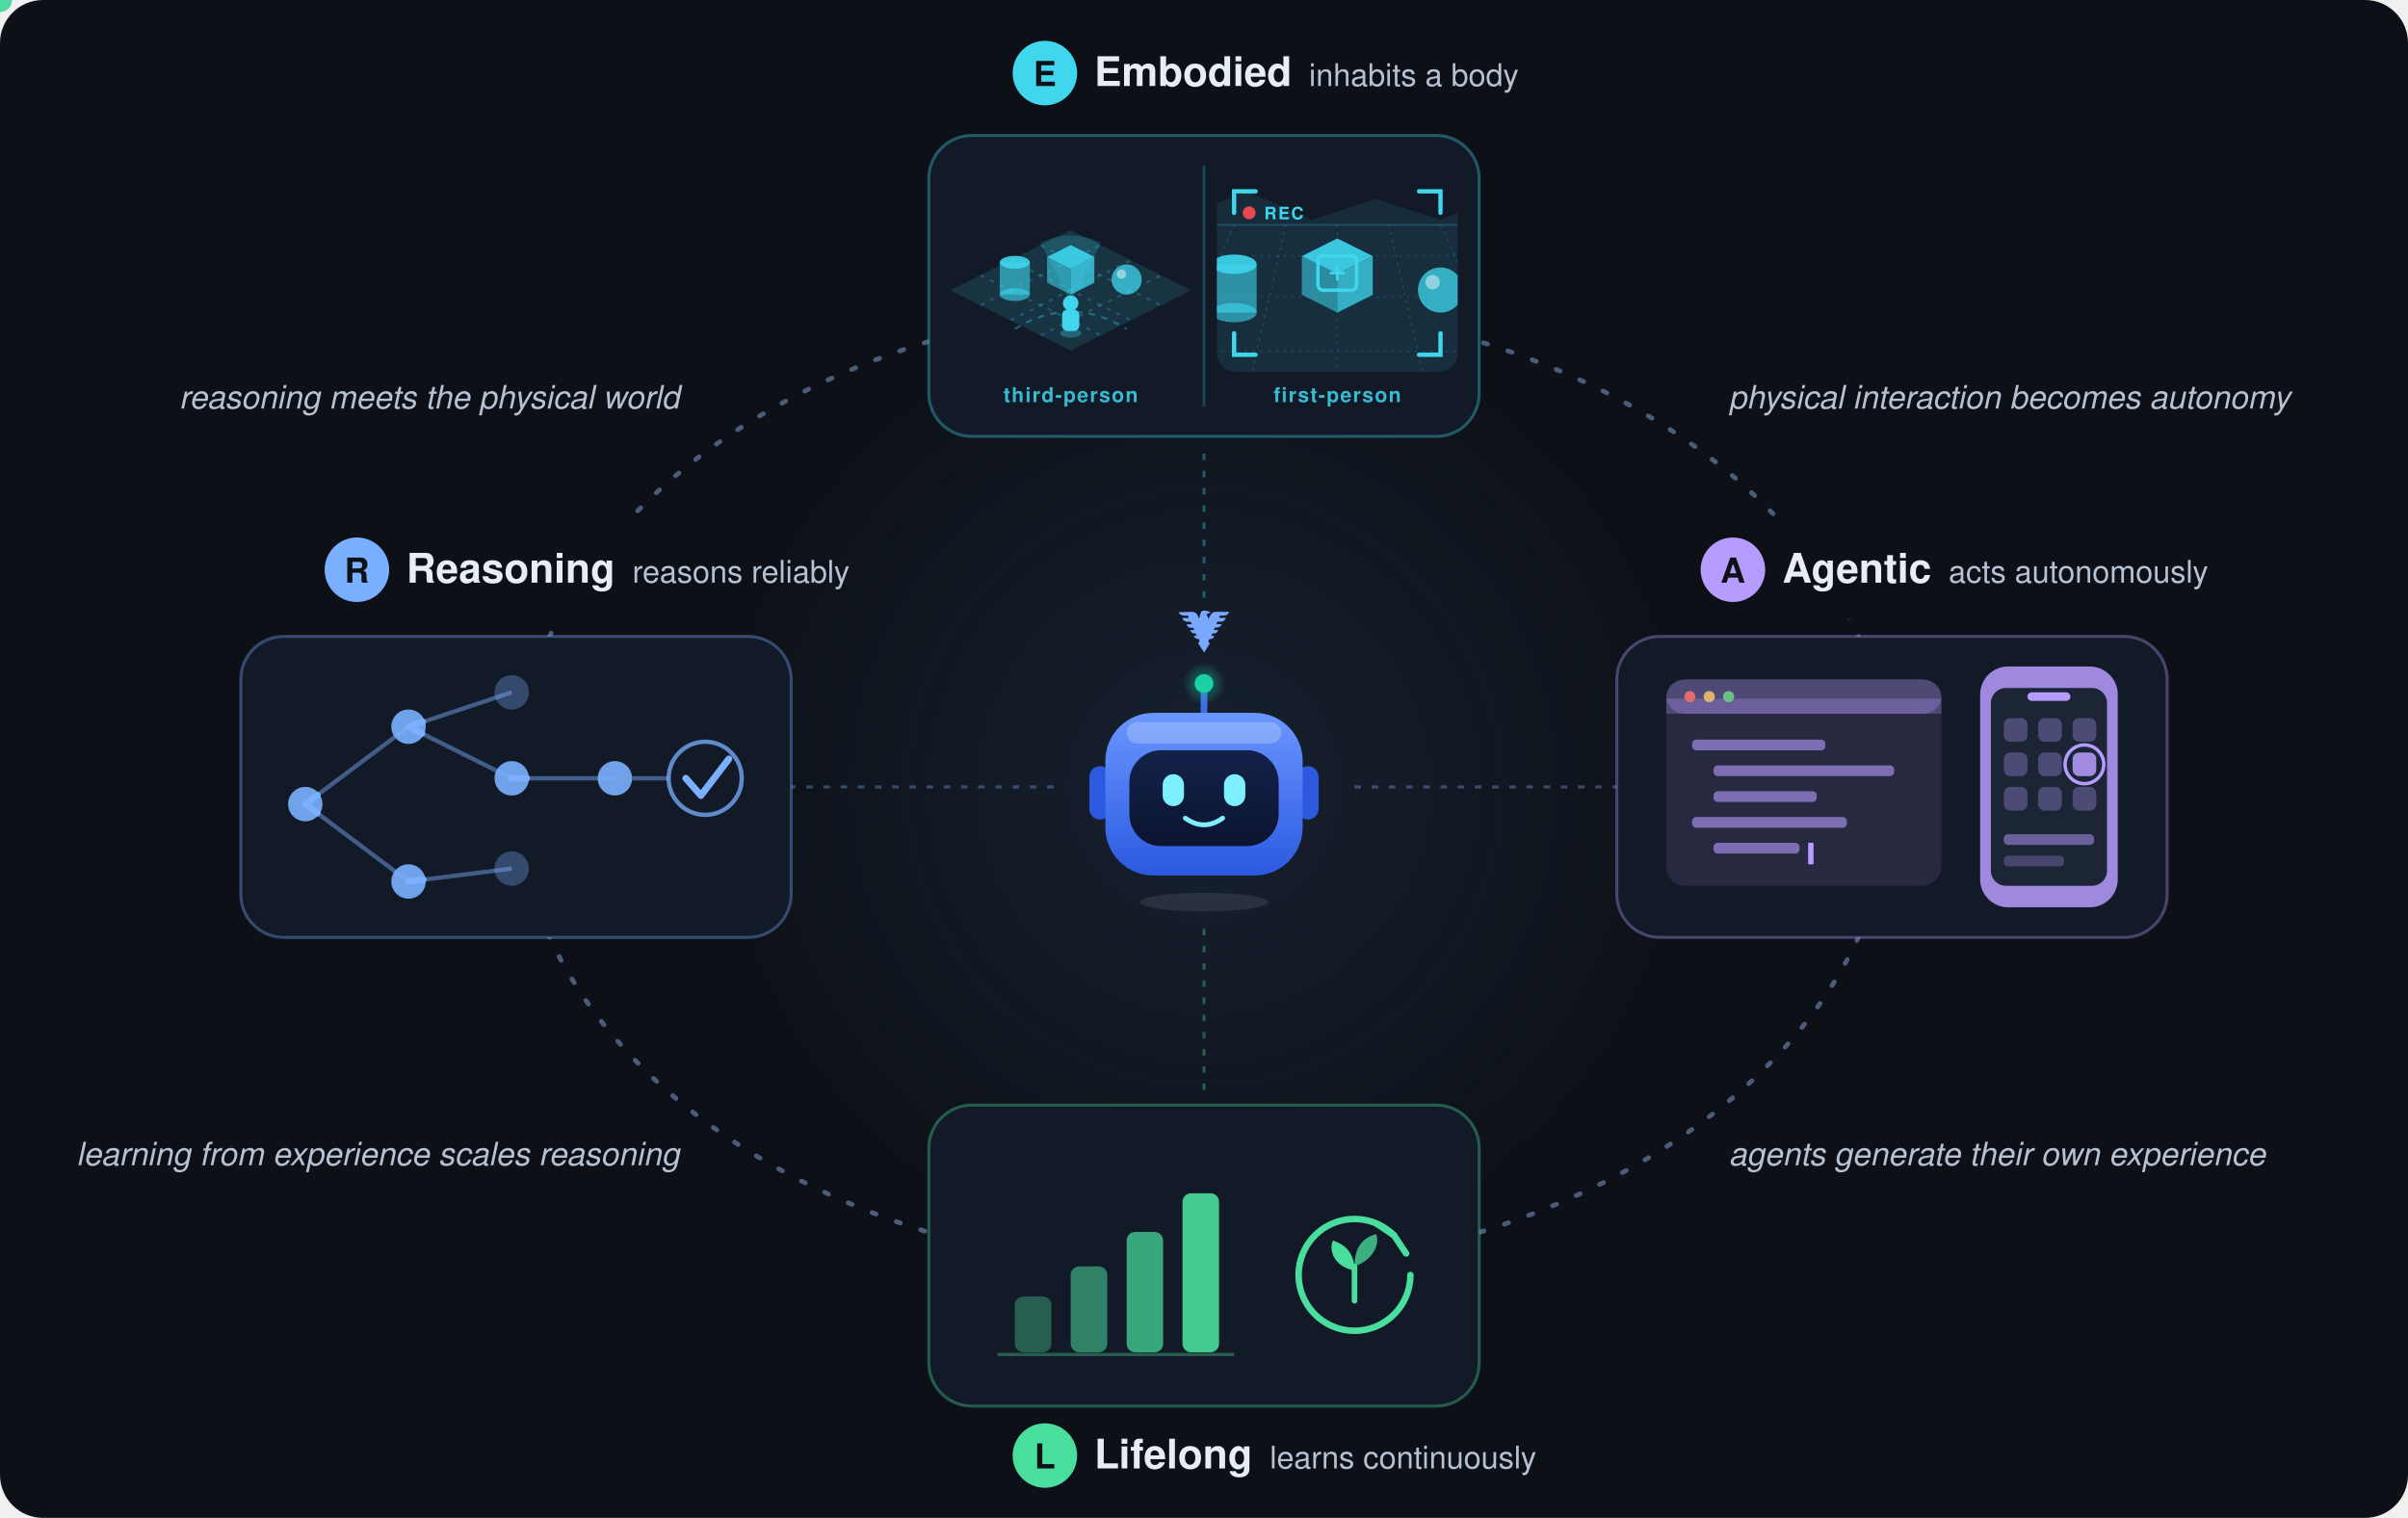
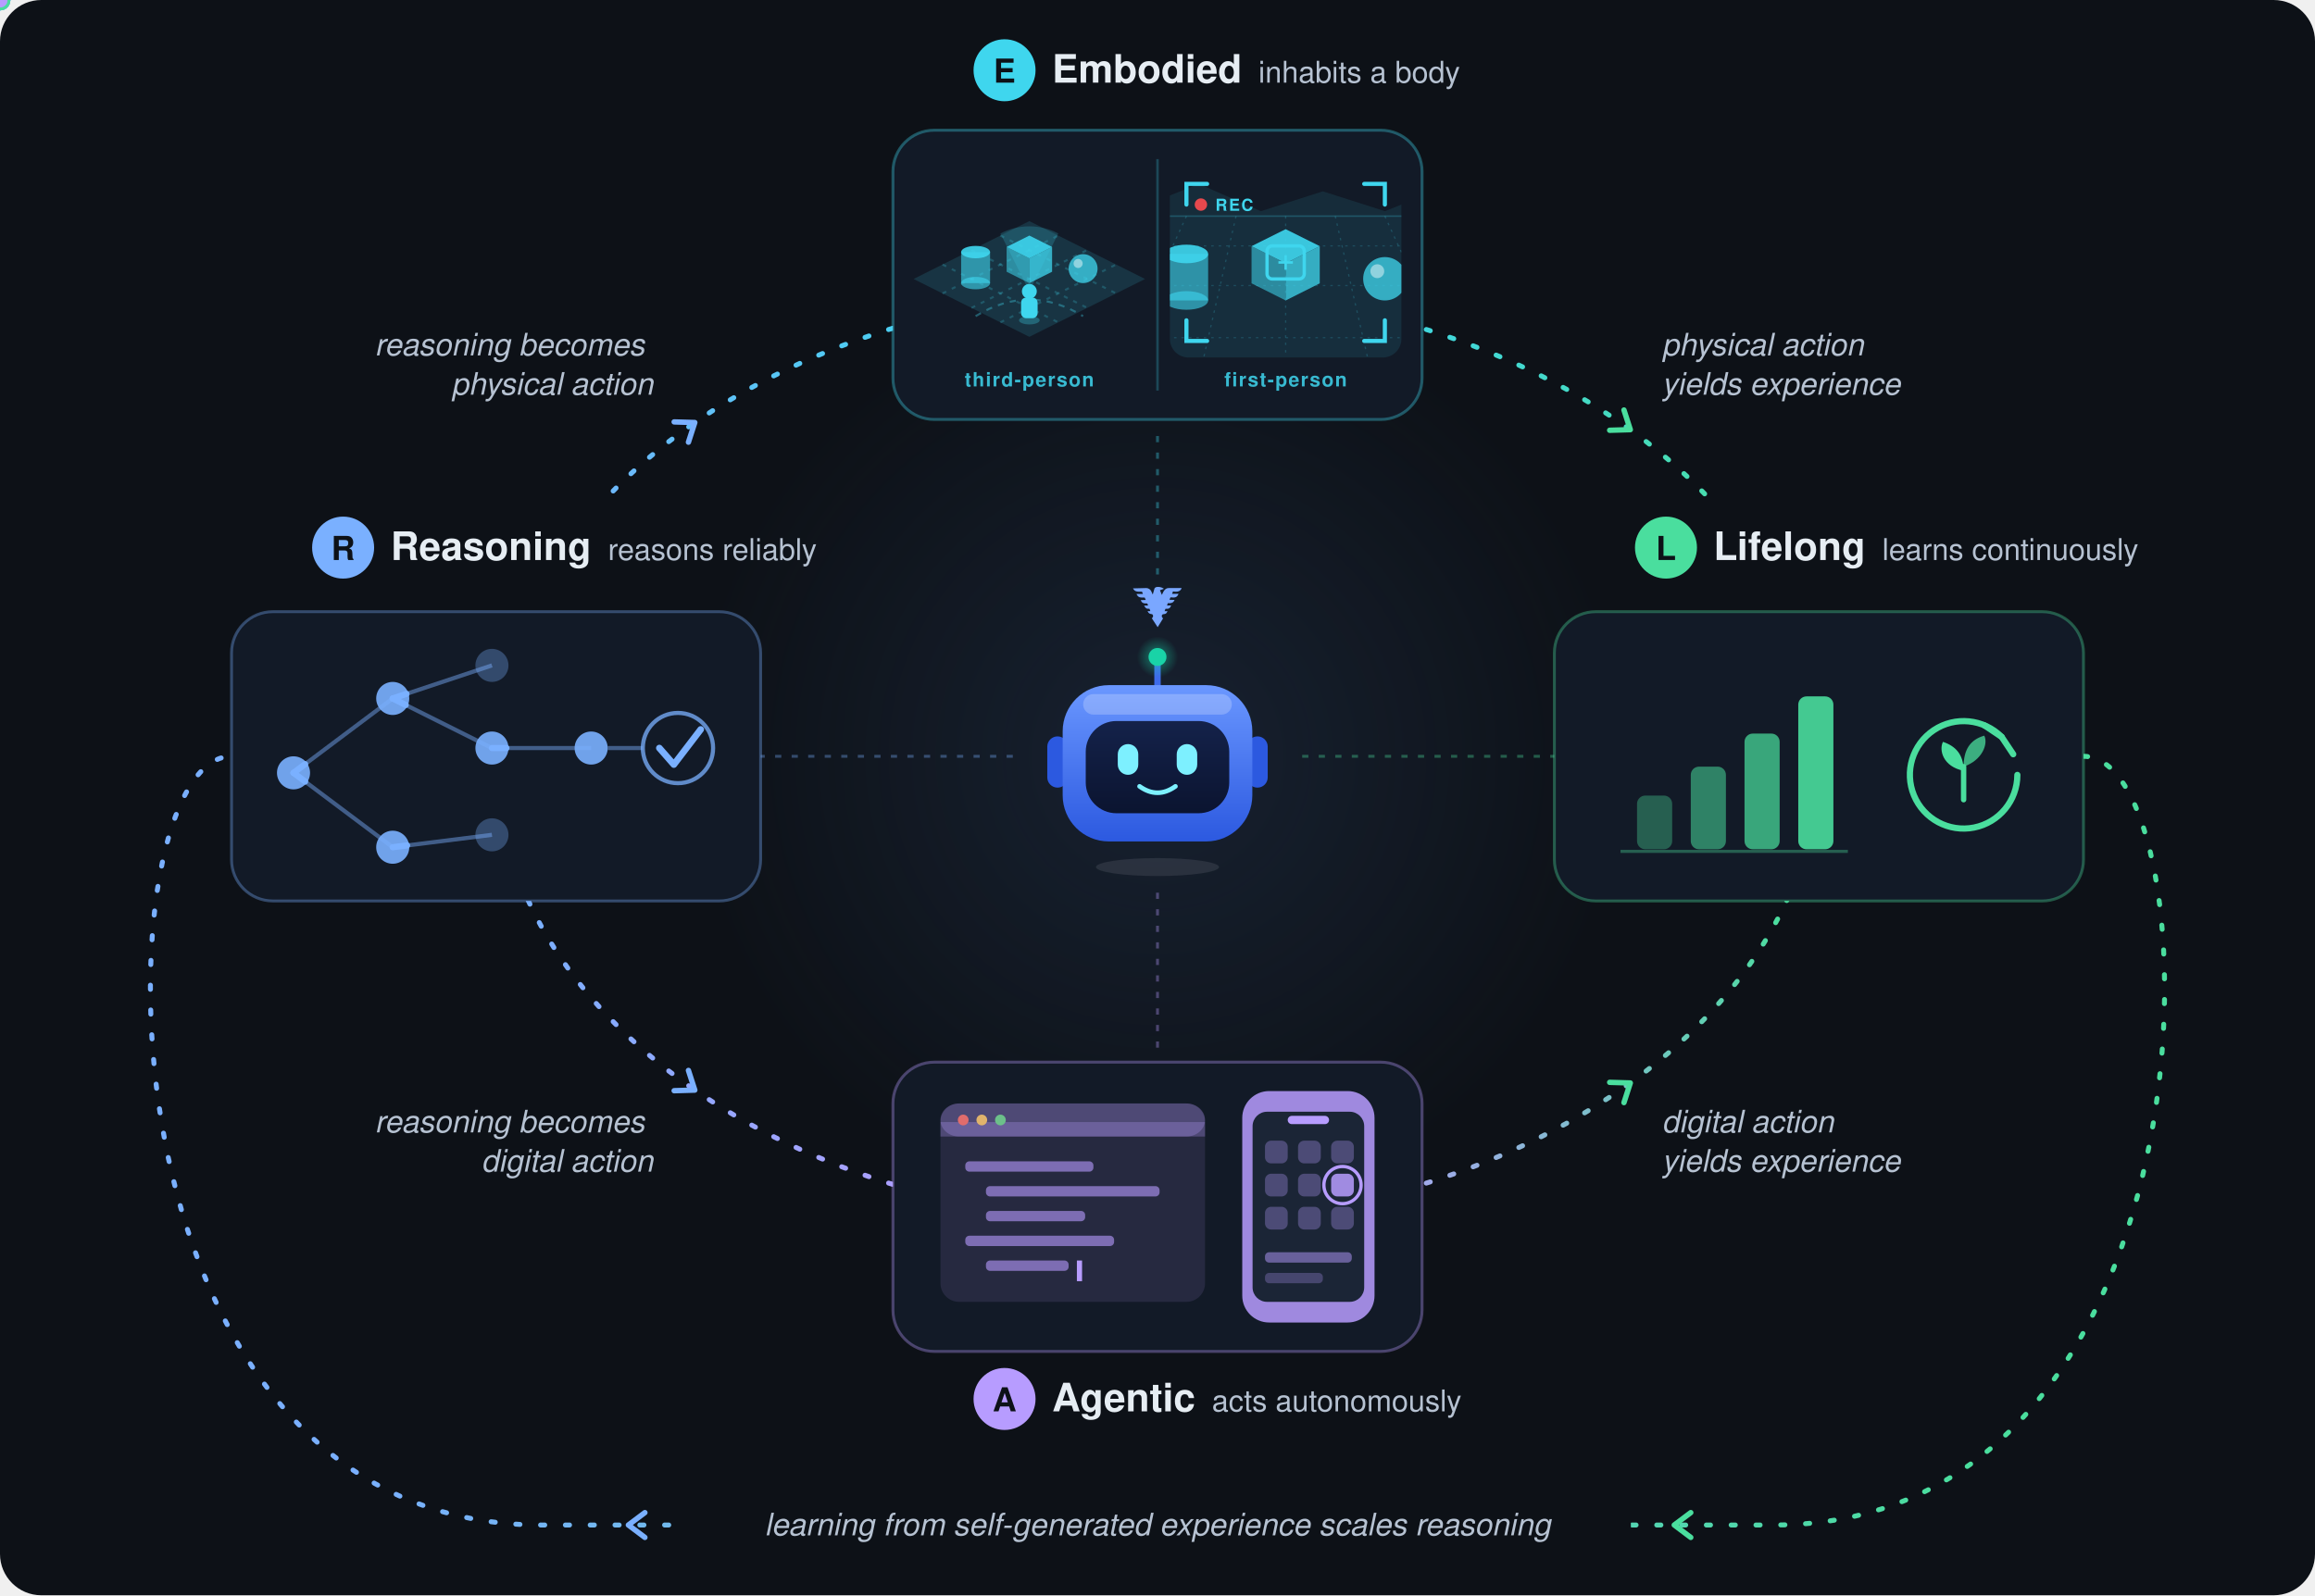
- <svg xmlns="http://www.w3.org/2000/svg" width="1120" height="706" viewBox="0 0 1120 706" font-family="-apple-system, BlinkMacSystemFont, 'Segoe UI', 'Helvetica Neue', Helvetica, Arial, sans-serif">
+ <svg xmlns="http://www.w3.org/2000/svg" width="1120" height="772" viewBox="0 0 1120 772" font-family="-apple-system, BlinkMacSystemFont, 'Segoe UI', 'Helvetica Neue', Helvetica, Arial, sans-serif">
  <style>
.halo{transform-box:fill-box;transform-origin:center;animation:halo 9s ease-in-out infinite}
@keyframes halo{0%,100%{transform:scale(1);opacity:1}50%{transform:scale(1.07);opacity:.8}}
.orbit{stroke-dasharray:2 10;animation:flow 14s linear infinite}
@keyframes flow{to{stroke-dashoffset:-240}}
.botf{animation:hover 4s ease-in-out infinite}
@keyframes hover{0%,100%{transform:translateY(0)}50%{transform:translateY(-7px)}}
.shadow{transform-box:fill-box;transform-origin:center;animation:shade 4s ease-in-out infinite}
@keyframes shade{0%,100%{transform:scale(1);opacity:1}50%{transform:scale(.86);opacity:.7}}
.tip{animation:tip 1.4s ease-in-out infinite}.tip2{animation-delay:.4s}
@keyframes tip{0%,100%{opacity:.5}50%{opacity:1}}
.blink{transform-box:fill-box;transform-origin:center;animation:blink 4s ease-in-out infinite}
@keyframes blink{0%,92%,100%{transform:scaleY(1)}95%,97%{transform:scaleY(.15)}}
.zone{transform-box:fill-box;transform-origin:center;animation:breathe 4s ease-in-out infinite}
@keyframes breathe{0%,100%{transform:scale(1)}50%{transform:scale(1.025)}}
.r-node{transform-box:fill-box;transform-origin:center;opacity:.9;animation:node 4.2s ease-in-out infinite}
.r-dead{opacity:.32;animation-name:dead}
@keyframes node{0%,12%,40%,100%{transform:scale(1)}24%{transform:scale(1.45)}}
@keyframes dead{0%,12%,100%{transform:scale(1);opacity:.32}24%{transform:scale(1.3);opacity:.7}}
.r-edge{stroke-width:2;stroke-opacity:.45}
.r-sig{stroke-width:3;stroke-dasharray:7 60;animation:sig 4.2s linear infinite}
@keyframes sig{from{stroke-dashoffset:67}to{stroke-dashoffset:0}}
.r-goal{transform-box:fill-box;transform-origin:center;opacity:.75;animation:goal 4.2s ease-out infinite}
@keyframes goal{0%,60%,100%{transform:scale(1);opacity:.75}72%{transform:scale(1.25);opacity:.25}}
.r-check{transform-box:fill-box;transform-origin:center;animation:check 4.2s ease-out infinite}
@keyframes check{0%,58%,100%{transform:scale(1)}66%{transform:scale(1.25)}}
.e-walk{animation:walk 14s ease-in-out infinite alternate}
@keyframes walk{from{transform:translateX(-26px)}to{transform:translateX(26px)}}
.e-pan{animation:pan 14s ease-in-out infinite alternate}
.e-zoom{animation:zoom 14s ease-in-out infinite alternate}
@keyframes zoom{0%,100%{transform:translateY(0) scale(1)}50%{transform:translateY(6px) scale(1.12)}}
@keyframes pan{from{transform:translateX(80px)}to{transform:translateX(-80px)}}
.e-far{animation:drift 14s ease-in-out infinite alternate}
@keyframes drift{from{transform:translateX(26px)}to{transform:translateX(-26px)}}
.e-focus{transform-box:fill-box;transform-origin:center;animation:focus 4s ease-in-out infinite}
@keyframes focus{0%,100%{transform:scale(1);opacity:.9}50%{transform:scale(.8);opacity:.55}}
.e-rec{animation:rec 1.2s step-end infinite}
@keyframes rec{0%,50%{opacity:1}51%,100%{opacity:.15}}
.a-line{transform-box:fill-box;transform-origin:left center;animation:type 4.5s ease-out infinite}
@keyframes type{0%,4%{transform:scaleX(0)}20%,85%{transform:scaleX(1)}100%{transform:scaleX(0)}}
.a-cursor{animation:cur 1s step-end infinite}
@keyframes cur{0%,50%{opacity:1}51%,100%{opacity:0}}
.a-app{animation:app 2.4s ease-in-out infinite}
@keyframes app{0%,100%{fill-opacity:.85}50%{fill-opacity:.45}}
.a-tap{transform-box:fill-box;transform-origin:center;animation:tap 2.4s ease-out infinite}
@keyframes tap{0%{transform:scale(.3);opacity:.9}60%,100%{transform:scale(1.9);opacity:0}}
.l-bar{transform-box:fill-box;transform-origin:center bottom;animation:grow 4.8s ease-out infinite}
@keyframes grow{0%,4%{transform:scaleY(.12)}26%,86%{transform:scaleY(1)}100%{transform:scaleY(.12)}}
.l-trend{stroke-dasharray:110;stroke-dashoffset:110;animation:draw 4.8s ease-out infinite}
@keyframes draw{0%,22%{stroke-dashoffset:110}48%,86%{stroke-dashoffset:0}100%{stroke-dashoffset:110}}
.l-head{opacity:0;animation:head 4.8s ease-out infinite}
@keyframes head{0%,44%{opacity:0}50%,86%{opacity:1}100%{opacity:0}}
.l-dot{transform-box:fill-box;transform-origin:center;opacity:0;animation:dot 4.8s ease-out infinite}
@keyframes dot{0%,20%{opacity:0;transform:scale(.4)}30%,86%{opacity:1;transform:scale(1)}100%{opacity:0}}
.l-loop{transform-origin:0 0;animation:spin 6s linear infinite}
@keyframes spin{to{transform:rotate(360deg)}}
.l-sprout{transform-origin:0 12px;animation:sprout 4.8s ease-in-out infinite}
@keyframes sprout{0%,100%{transform:scale(.85)}50%{transform:scale(1.08)}}
@media (prefers-reduced-motion: reduce){*{animation:none!important}}
</style>
  <defs>
    <radialGradient id="glow">
      <stop offset="0" stop-color="#3B5B8C" stop-opacity="0.22" />
      <stop offset="1" stop-color="#3B5B8C" stop-opacity="0" />
    </radialGradient>
  </defs>
-   <rect width="1120" height="706" rx="20" fill="#0D1117" />
+   <rect width="1120" height="772" rx="20" fill="#0D1117" />
  <circle class="halo" cx="560" cy="366" r="225" fill="url(#glow)" />
-   <mask id="titles" maskUnits="userSpaceOnUse" x="0" y="0" width="1120" height="706">
-     <rect width="1120" height="706" fill="#fff" />
-     <rect x="140" y="242" width="292" height="46" rx="12" fill="#000" />
-     <rect x="460" y="11" width="273" height="46" rx="12" fill="#000" />
-     <rect x="780" y="242" width="277" height="46" rx="12" fill="#000" />
-     <rect x="460" y="654" width="304" height="46" rx="12" fill="#000" />
+   <mask id="titles" maskUnits="userSpaceOnUse" x="0" y="0" width="1120" height="772">
+     <rect width="1120" height="772" fill="#fff" />
+     <rect x="140" y="242" width="292" height="56" rx="12" fill="#000" />
+     <rect x="460" y="11" width="273" height="56" rx="12" fill="#000" />
+     <rect x="780" y="242" width="304" height="56" rx="12" fill="#000" />
+     <rect x="460" y="654" width="277" height="46" rx="12" fill="#000" />
+     <rect x="331" y="722" width="458" height="32" fill="#000" />
  </mask>
+   <defs>
+     <linearGradient id="f0" gradientUnits="userSpaceOnUse" x1="240" y1="366" x2="560" y2="140">
+       <stop offset="0.15" stop-color="#7AB0FF" />
+       <stop offset="0.85" stop-color="#3FD6EE" />
+     </linearGradient>
+     <linearGradient id="f1" gradientUnits="userSpaceOnUse" x1="560" y1="140" x2="880" y2="366">
+       <stop offset="0.15" stop-color="#3FD6EE" />
+       <stop offset="0.85" stop-color="#4ADE9E" />
+     </linearGradient>
+     <linearGradient id="f2" gradientUnits="userSpaceOnUse" x1="240" y1="366" x2="560" y2="592">
+       <stop offset="0.15" stop-color="#7AB0FF" />
+       <stop offset="0.85" stop-color="#B79CFF" />
+     </linearGradient>
+     <linearGradient id="f3" gradientUnits="userSpaceOnUse" x1="560" y1="592" x2="880" y2="366">
+       <stop offset="0.15" stop-color="#B79CFF" />
+       <stop offset="0.85" stop-color="#4ADE9E" />
+     </linearGradient>
+     <linearGradient id="fb" gradientUnits="userSpaceOnUse" x1="1048" y1="0" x2="72" y2="0">
+       <stop offset="0.1" stop-color="#4ADE9E" />
+       <stop offset="0.9" stop-color="#7AB0FF" />
+     </linearGradient>
+   </defs>
  <g mask="url(#titles)">
-     <path class="orbit" d="M 240 366 A 320 226 0 1 1 880 366 A 320 226 0 1 1 240 366" fill="none" stroke="#4A5C7A" stroke-width="2.2" stroke-linecap="round" />
-     <circle r="5.5" fill="#7AB0FF">
-       <animateMotion dur="14s" begin="-1.75s" repeatCount="indefinite" path="M 240 366 A 320 226 0 1 1 880 366 A 320 226 0 1 1 240 366" />
-     </circle>
-     <circle r="5.5" fill="#3FD6EE">
-       <animateMotion dur="14s" begin="-5.25s" repeatCount="indefinite" path="M 240 366 A 320 226 0 1 1 880 366 A 320 226 0 1 1 240 366" />
-     </circle>
-     <circle r="5.5" fill="#B79CFF">
-       <animateMotion dur="14s" begin="-8.75s" repeatCount="indefinite" path="M 240 366 A 320 226 0 1 1 880 366 A 320 226 0 1 1 240 366" />
-     </circle>
-     <circle r="5.5" fill="#4ADE9E">
-       <animateMotion dur="14s" begin="-12.25s" repeatCount="indefinite" path="M 240 366 A 320 226 0 1 1 880 366 A 320 226 0 1 1 240 366" />
-     </circle>
-   </g>
-   <text x="316" y="190" text-anchor="end" font-size="15" font-style="italic" fill="#B6C2D2">reasoning meets the physical world</text>
-   <text x="804" y="190" text-anchor="start" font-size="15" font-style="italic" fill="#B6C2D2">physical interaction becomes autonomy</text>
-   <text x="804" y="542" text-anchor="start" font-size="15" font-style="italic" fill="#B6C2D2">agents generate their own experience</text>
-   <text x="316" y="542" text-anchor="end" font-size="15" font-style="italic" fill="#B6C2D2">learning from experience scales reasoning</text>
+     <path class="orbit" d="M 240.0 366.0 A 320 226 0 0 1 560.0 140.0" fill="none" stroke="url(#f0)" stroke-width="2.4" stroke-linecap="round" />
+     <circle r="5" fill="#7AB0FF">
+       <animateMotion dur="5s" begin="0s" repeatCount="indefinite" path="M 240.0 366.0 A 320 226 0 0 1 560.0 140.0" />
+     </circle>
+     <circle r="5" fill="#7AB0FF">
+       <animateMotion dur="5s" begin="-2.5s" repeatCount="indefinite" path="M 240.0 366.0 A 320 226 0 0 1 560.0 140.0" />
+     </circle>
+     <path class="orbit" d="M 560.0 140.0 A 320 226 0 0 1 880.0 366.0" fill="none" stroke="url(#f1)" stroke-width="2.4" stroke-linecap="round" />
+     <circle r="5" fill="#3FD6EE">
+       <animateMotion dur="5s" begin="0s" repeatCount="indefinite" path="M 560.0 140.0 A 320 226 0 0 1 880.0 366.0" />
+     </circle>
+     <circle r="5" fill="#3FD6EE">
+       <animateMotion dur="5s" begin="-2.5s" repeatCount="indefinite" path="M 560.0 140.0 A 320 226 0 0 1 880.0 366.0" />
+     </circle>
+     <path class="orbit" d="M 240.0 366.0 A 320 226 0 0 0 560.0 592.0" fill="none" stroke="url(#f2)" stroke-width="2.4" stroke-linecap="round" />
+     <circle r="5" fill="#7AB0FF">
+       <animateMotion dur="5s" begin="0s" repeatCount="indefinite" path="M 240.0 366.0 A 320 226 0 0 0 560.0 592.0" />
+     </circle>
+     <circle r="5" fill="#7AB0FF">
+       <animateMotion dur="5s" begin="-2.5s" repeatCount="indefinite" path="M 240.0 366.0 A 320 226 0 0 0 560.0 592.0" />
+     </circle>
+     <path class="orbit" d="M 560.0 592.0 A 320 226 0 0 0 880.0 366.0" fill="none" stroke="url(#f3)" stroke-width="2.4" stroke-linecap="round" />
+     <circle r="5" fill="#B79CFF">
+       <animateMotion dur="5s" begin="0s" repeatCount="indefinite" path="M 560.0 592.0 A 320 226 0 0 0 880.0 366.0" />
+     </circle>
+     <circle r="5" fill="#B79CFF">
+       <animateMotion dur="5s" begin="-2.5s" repeatCount="indefinite" path="M 560.0 592.0 A 320 226 0 0 0 880.0 366.0" />
+     </circle>
+     <path class="orbit" d="M 1008 366 C 1072 366, 1080 738, 858 738 L 262 738 C 40 738, 48 366, 112 366" fill="none" stroke="url(#fb)" stroke-width="2.4" stroke-linecap="round" />
+     <circle r="5" fill="#4ADE9E">
+       <animateMotion dur="7s" begin="0s" repeatCount="indefinite" path="M 1008 366 C 1072 366, 1080 738, 858 738 L 262 738 C 40 738, 48 366, 112 366" />
+     </circle>
+     <circle r="5" fill="#4ADE9E">
+       <animateMotion dur="7s" begin="-3.5s" repeatCount="indefinite" path="M 1008 366 C 1072 366, 1080 738, 858 738 L 262 738 C 40 738, 48 366, 112 366" />
+     </circle>
+   </g>
+   <path d="M -5 -6 L 3 0 L -5 6" transform="translate(333.7,206.2) rotate(-35.2)" fill="none" stroke="#7AB0FF" stroke-width="2.6" stroke-linecap="round" stroke-linejoin="round" />
+   <text x="316" y="172" text-anchor="end" font-size="15" font-style="italic" fill="#B6C2D2">
+     <tspan x="316" dy="0">reasoning becomes</tspan>
+     <tspan x="316" dy="19">physical action</tspan>
+   </text>
+   <path d="M -5 -6 L 3 0 L -5 6" transform="translate(786.3,206.2) rotate(35.2)" fill="none" stroke="#4ADE9E" stroke-width="2.6" stroke-linecap="round" stroke-linejoin="round" />
+   <text x="804" y="172" text-anchor="start" font-size="15" font-style="italic" fill="#B6C2D2">
+     <tspan x="804" dy="0">physical action</tspan>
+     <tspan x="804" dy="19">yields experience</tspan>
+   </text>
+   <path d="M -5 -6 L 3 0 L -5 6" transform="translate(333.7,525.8) rotate(35.2)" fill="none" stroke="#7AB0FF" stroke-width="2.6" stroke-linecap="round" stroke-linejoin="round" />
+   <text x="316" y="548" text-anchor="end" font-size="15" font-style="italic" fill="#B6C2D2">
+     <tspan x="316" dy="0">reasoning becomes</tspan>
+     <tspan x="316" dy="19">digital action</tspan>
+   </text>
+   <path d="M -5 -6 L 3 0 L -5 6" transform="translate(786.3,525.8) rotate(-35.2)" fill="none" stroke="#4ADE9E" stroke-width="2.6" stroke-linecap="round" stroke-linejoin="round" />
+   <text x="804" y="548" text-anchor="start" font-size="15" font-style="italic" fill="#B6C2D2">
+     <tspan x="804" dy="0">digital action</tspan>
+     <tspan x="804" dy="19">yields experience</tspan>
+   </text>
+   <path d="M 5 -6 L -3 0 L 5 6" transform="translate(813,738)" fill="none" stroke="#4ADE9E" stroke-width="2.6" stroke-linecap="round" stroke-linejoin="round" />
+   <path d="M 5 -6 L -3 0 L 5 6" transform="translate(307,738)" fill="none" stroke="#7AB0FF" stroke-width="2.6" stroke-linecap="round" stroke-linejoin="round" />
+   <text x="560" y="743" text-anchor="middle" font-size="15" font-style="italic" fill="#B6C2D2">learning from self-generated experience scales reasoning</text>
  <path d="M 490 366 L 358 366" stroke="#7AB0FF" stroke-opacity="0.35" stroke-width="1.4" stroke-dasharray="3 5" fill="none" />
  <circle r="3.6" fill="#7AB0FF">
    <animateMotion dur="3s" repeatCount="indefinite" path="M 490 366 L 358 366" />
  </circle>
  <circle r="3.6" fill="#7AB0FF" opacity="0.5">
    <animateMotion dur="3s" begin="-1.5s" repeatCount="indefinite" keyPoints="1;0" keyTimes="0;1" calcMode="linear" path="M 490 366 L 358 366" />
  </circle>
  <path d="M 560 278 L 560 209" stroke="#3FD6EE" stroke-opacity="0.35" stroke-width="1.4" stroke-dasharray="3 5" fill="none" />
  <circle r="3.6" fill="#3FD6EE">
    <animateMotion dur="3s" repeatCount="indefinite" path="M 560 278 L 560 209" />
  </circle>
  <circle r="3.6" fill="#3FD6EE" opacity="0.5">
    <animateMotion dur="3s" begin="-1.5s" repeatCount="indefinite" keyPoints="1;0" keyTimes="0;1" calcMode="linear" path="M 560 278 L 560 209" />
  </circle>
-   <path d="M 630 366 L 762 366" stroke="#B79CFF" stroke-opacity="0.35" stroke-width="1.4" stroke-dasharray="3 5" fill="none" />
+   <path d="M 630 366 L 762 366" stroke="#4ADE9E" stroke-opacity="0.35" stroke-width="1.4" stroke-dasharray="3 5" fill="none" />
+   <circle r="3.6" fill="#4ADE9E">
+     <animateMotion dur="3s" repeatCount="indefinite" path="M 630 366 L 762 366" />
+   </circle>
+   <circle r="3.6" fill="#4ADE9E" opacity="0.5">
+     <animateMotion dur="3s" begin="-1.5s" repeatCount="indefinite" keyPoints="1;0" keyTimes="0;1" calcMode="linear" path="M 630 366 L 762 366" />
+   </circle>
+   <path d="M 560 432 L 560 512" stroke="#B79CFF" stroke-opacity="0.35" stroke-width="1.4" stroke-dasharray="3 5" fill="none" />
  <circle r="3.6" fill="#B79CFF">
-     <animateMotion dur="3s" repeatCount="indefinite" path="M 630 366 L 762 366" />
+     <animateMotion dur="3s" repeatCount="indefinite" path="M 560 432 L 560 512" />
  </circle>
  <circle r="3.6" fill="#B79CFF" opacity="0.5">
-     <animateMotion dur="3s" begin="-1.5s" repeatCount="indefinite" keyPoints="1;0" keyTimes="0;1" calcMode="linear" path="M 630 366 L 762 366" />
-   </circle>
-   <path d="M 560 432 L 560 512" stroke="#4ADE9E" stroke-opacity="0.35" stroke-width="1.4" stroke-dasharray="3 5" fill="none" />
-   <circle r="3.6" fill="#4ADE9E">
-     <animateMotion dur="3s" repeatCount="indefinite" path="M 560 432 L 560 512" />
-   </circle>
-   <circle r="3.6" fill="#4ADE9E" opacity="0.5">
    <animateMotion dur="3s" begin="-1.5s" repeatCount="indefinite" keyPoints="1;0" keyTimes="0;1" calcMode="linear" path="M 560 432 L 560 512" />
  </circle>
  <rect x="112" y="296" width="256" height="140" rx="20" fill="#121A27" stroke="#7AB0FF" stroke-opacity="0.35" stroke-width="1.4" />
  <g transform="translate(236,366)">
    <g class="zone">
      <line class="r-edge" x1="-94" y1="8" x2="-46" y2="-28" stroke="#7AB0FF" />
      <line class="r-sig" style="animation-delay:-0.00s" x1="-94" y1="8" x2="-46" y2="-28" stroke="#7AB0FF" stroke-linecap="round" />
      <line class="r-edge" x1="-94" y1="8" x2="-46" y2="44" stroke="#7AB0FF" />
      <line class="r-sig" style="animation-delay:-0.35s" x1="-94" y1="8" x2="-46" y2="44" stroke="#7AB0FF" stroke-linecap="round" />
      <line class="r-edge" x1="-46" y1="-28" x2="2" y2="-44" stroke="#7AB0FF" />
      <line class="r-sig" style="animation-delay:-0.70s" x1="-46" y1="-28" x2="2" y2="-44" stroke="#7AB0FF" stroke-linecap="round" />
      <line class="r-edge" x1="-46" y1="-28" x2="2" y2="-4" stroke="#7AB0FF" />
      <line class="r-sig" style="animation-delay:-1.05s" x1="-46" y1="-28" x2="2" y2="-4" stroke="#7AB0FF" stroke-linecap="round" />
      <line class="r-edge" x1="-46" y1="44" x2="2" y2="38" stroke="#7AB0FF" />
      <line class="r-sig" style="animation-delay:-1.40s" x1="-46" y1="44" x2="2" y2="38" stroke="#7AB0FF" stroke-linecap="round" />
      <line class="r-edge" x1="2" y1="-4" x2="50" y2="-4" stroke="#7AB0FF" />
      <line class="r-sig" style="animation-delay:-1.75s" x1="2" y1="-4" x2="50" y2="-4" stroke="#7AB0FF" stroke-linecap="round" />
      <circle class="r-node" style="animation-delay:0.00s" cx="-94" cy="8" r="8" fill="#7AB0FF" />
      <circle class="r-node" style="animation-delay:0.35s" cx="-46" cy="-28" r="8" fill="#7AB0FF" />
      <circle class="r-node" style="animation-delay:0.70s" cx="-46" cy="44" r="8" fill="#7AB0FF" />
      <circle class="r-node r-dead" style="animation-delay:1.05s" cx="2" cy="-44" r="8" fill="#7AB0FF" />
      <circle class="r-node" style="animation-delay:1.40s" cx="2" cy="-4" r="8" fill="#7AB0FF" />
      <circle class="r-node r-dead" style="animation-delay:1.75s" cx="2" cy="38" r="8" fill="#7AB0FF" />
      <circle class="r-node" style="animation-delay:2.10s" cx="50" cy="-4" r="8" fill="#7AB0FF" />
      <line class="r-edge" x1="58" y1="-4" x2="75" y2="-4" stroke="#7AB0FF" />
      <circle class="r-goal" cx="92" cy="-4" r="17" fill="none" stroke="#7AB0FF" stroke-width="2" />
      <path class="r-check" d="M 83 -4 L 90 4 L 103 -13" fill="none" stroke="#7AB0FF" stroke-width="3.2" stroke-linecap="round" stroke-linejoin="round" />
    </g>
  </g>
  <circle cx="166" cy="265" r="15" fill="#7AB0FF" />
  <text x="166" y="271" text-anchor="middle" font-size="16" font-weight="800" fill="#0D1117">R</text>
  <text x="189" y="271" font-size="19" font-weight="750" fill="#E6EDF3">Reasoning<tspan font-size="14.5" font-weight="400" fill="#B6C2D2" dx="8">reasons reliably</tspan>
  </text>
  <rect x="432" y="63" width="256" height="140" rx="20" fill="#121A27" stroke="#3FD6EE" stroke-opacity="0.35" stroke-width="1.4" />
  <g transform="translate(560,127)">
    <g class="zone">
      <defs>
        <clipPath id="e3">
          <rect x="-56" y="-46" width="112" height="92" rx="9" />
        </clipPath>
        <clipPath id="e1">
          <rect x="-56" y="-46" width="112" height="92" rx="9" />
        </clipPath>
      </defs>
      <g transform="translate(-62,0)">
        <g clip-path="url(#e3)">
          <g transform="translate(0,4)">
            <polygon points="0,-24 56,4 0,32 -56,4" fill="#3FD6EE" fill-opacity="0.14" />
            <line x1="-42.0" y1="-3.0" x2="14.0" y2="25.0" stroke="#3FD6EE" stroke-opacity="0.22" stroke-dasharray="2 3" />
            <line x1="-42.0" y1="11.0" x2="14.0" y2="-17.0" stroke="#3FD6EE" stroke-opacity="0.22" stroke-dasharray="2 3" />
            <line x1="-28.0" y1="-10.0" x2="28.0" y2="18.0" stroke="#3FD6EE" stroke-opacity="0.22" stroke-dasharray="2 3" />
            <line x1="-28.0" y1="18.0" x2="28.0" y2="-10.0" stroke="#3FD6EE" stroke-opacity="0.22" stroke-dasharray="2 3" />
            <line x1="-14.0" y1="-17.0" x2="42.0" y2="11.0" stroke="#3FD6EE" stroke-opacity="0.22" stroke-dasharray="2 3" />
            <line x1="-14.0" y1="25.0" x2="42.0" y2="-3.0" stroke="#3FD6EE" stroke-opacity="0.22" stroke-dasharray="2 3" />
            <path d="M -26 22 Q 0 6 26 22" fill="none" stroke="#3FD6EE" stroke-opacity="0.35" stroke-dasharray="3 3" />
            <rect x="-33.0" y="-9.0" width="14.0" height="15.0" fill="#3FD6EE" fill-opacity="0.6" />
            <ellipse cx="-26" cy="6.0" rx="7.0" ry="3.0" fill="#3FD6EE" fill-opacity="0.6" />
            <ellipse cx="-26" cy="-9.0" rx="7.0" ry="3.0" fill="#3FD6EE" fill-opacity="0.9" />
            <polygon points="0.0,-17.0 11.0,-11.5 0.0,-6.0 -11.0,-11.5" fill="#3FD6EE" fill-opacity="0.9" />
            <polygon points="-11.0,-11.5 0.0,-6.0 0.0,6.0 -11.0,0.5" fill="#3FD6EE" fill-opacity="0.55" />
            <polygon points="0.0,-6.0 11.0,-11.5 11.0,0.5 0.0,6.0" fill="#3FD6EE" fill-opacity="0.75" />
            <circle cx="26" cy="-1.0" r="7.0" fill="#3FD6EE" fill-opacity="0.75" />
            <circle cx="23.6" cy="-3.5" r="2.2" fill="#FFFFFF" fill-opacity="0.45" />
            <g transform="translate(0,22)">
              <g>
                <path d="M 0 -12 L -14 -40 A 30 30 0 0 1 14 -40 Z" fill="#3FD6EE" fill-opacity="0.2" />
                <ellipse cx="0" cy="2" rx="5" ry="2" fill="#3FD6EE" fill-opacity="0.3" />
                <rect x="-4" y="-9" width="8" height="10" rx="2.5" fill="#3FD6EE" />
                <circle cx="0" cy="-12" r="3.6" fill="#3FD6EE" />
                <animateMotion path="M -26 0 Q 0 -16 26 0" dur="28s" repeatCount="indefinite" keyPoints="0;1;0" keyTimes="0;0.5;1" calcMode="spline" keySplines=".42 0 .58 1;.42 0 .58 1" />
              </g>
            </g>
          </g>
        </g>
        <text x="0" y="60" text-anchor="middle" font-size="9.5" font-weight="600" letter-spacing=".6" fill="#3FD6EE" fill-opacity="0.85">third-person</text>
      </g>
      <g transform="translate(62,0)">
        <g clip-path="url(#e1)">
          <g transform="translate(0,-2) scale(0.6)">
            <g class="e-far">
              <line x1="-220" y1="-34" x2="220" y2="-34" stroke="#3FD6EE" stroke-opacity="0.25" stroke-width="1.2" />
              <path d="M -220 -34 L -170 -54 L -120 -40 L -70 -60 L -20 -38 L 30 -54 L 80 -38 L 130 -58 L 180 -40 L 220 -34 Z" fill="#3FD6EE" fill-opacity="0.10" />
            </g>
            <g class="e-zoom">
              <g class="e-pan">
                <rect x="-240" y="-34" width="480" height="140" fill="#3FD6EE" fill-opacity="0.11" />
                <line x1="-240" y1="-34" x2="-432.0" y2="106" stroke="#3FD6EE" stroke-opacity="0.2" stroke-dasharray="2 4" />
                <line x1="-200" y1="-34" x2="-360.0" y2="106" stroke="#3FD6EE" stroke-opacity="0.2" stroke-dasharray="2 4" />
                <line x1="-160" y1="-34" x2="-288.0" y2="106" stroke="#3FD6EE" stroke-opacity="0.2" stroke-dasharray="2 4" />
                <line x1="-120" y1="-34" x2="-216.0" y2="106" stroke="#3FD6EE" stroke-opacity="0.2" stroke-dasharray="2 4" />
                <line x1="-80" y1="-34" x2="-144.0" y2="106" stroke="#3FD6EE" stroke-opacity="0.2" stroke-dasharray="2 4" />
                <line x1="-40" y1="-34" x2="-72.0" y2="106" stroke="#3FD6EE" stroke-opacity="0.2" stroke-dasharray="2 4" />
                <line x1="0" y1="-34" x2="0.0" y2="106" stroke="#3FD6EE" stroke-opacity="0.2" stroke-dasharray="2 4" />
                <line x1="40" y1="-34" x2="72.0" y2="106" stroke="#3FD6EE" stroke-opacity="0.2" stroke-dasharray="2 4" />
                <line x1="80" y1="-34" x2="144.0" y2="106" stroke="#3FD6EE" stroke-opacity="0.2" stroke-dasharray="2 4" />
                <line x1="120" y1="-34" x2="216.0" y2="106" stroke="#3FD6EE" stroke-opacity="0.2" stroke-dasharray="2 4" />
                <line x1="160" y1="-34" x2="288.0" y2="106" stroke="#3FD6EE" stroke-opacity="0.2" stroke-dasharray="2 4" />
                <line x1="200" y1="-34" x2="360.0" y2="106" stroke="#3FD6EE" stroke-opacity="0.2" stroke-dasharray="2 4" />
                <line x1="240" y1="-34" x2="432.0" y2="106" stroke="#3FD6EE" stroke-opacity="0.2" stroke-dasharray="2 4" />
                <line x1="-240" y1="-10" x2="240" y2="-10" stroke="#3FD6EE" stroke-opacity="0.18" stroke-dasharray="2 4" />
                <line x1="-240" y1="22" x2="240" y2="22" stroke="#3FD6EE" stroke-opacity="0.18" stroke-dasharray="2 4" />
                <line x1="-240" y1="64" x2="240" y2="64" stroke="#3FD6EE" stroke-opacity="0.18" stroke-dasharray="2 4" />
                <rect x="-97.5" y="-3.5" width="35.0" height="37.5" fill="#3FD6EE" fill-opacity="0.6" />
                <ellipse cx="-80" cy="34.0" rx="17.5" ry="7.5" fill="#3FD6EE" fill-opacity="0.6" />
                <ellipse cx="-80" cy="-3.5" rx="17.5" ry="7.5" fill="#3FD6EE" fill-opacity="0.9" />
                <polygon points="0.0,-23.5 27.5,-9.8 0.0,4.0 -27.5,-9.8" fill="#3FD6EE" fill-opacity="0.9" />
                <polygon points="-27.5,-9.8 0.0,4.0 0.0,34.0 -27.5,20.2" fill="#3FD6EE" fill-opacity="0.55" />
                <polygon points="0.0,4.0 27.5,-9.8 27.5,20.2 0.0,34.0" fill="#3FD6EE" fill-opacity="0.75" />
                <circle cx="80" cy="16.5" r="17.5" fill="#3FD6EE" fill-opacity="0.75" />
                <circle cx="73.9" cy="10.4" r="5.6" fill="#FFFFFF" fill-opacity="0.45" />
              </g>
            </g>
          </g>
        </g>
        <path d="M -48 -28 L -48 -38 L -38 -38" stroke="#3FD6EE" stroke-width="2" fill="none" stroke-linecap="round" />
        <path d="M -48 28 L -48 38 L -38 38" stroke="#3FD6EE" stroke-width="2" fill="none" stroke-linecap="round" />
        <path d="M 48 -28 L 48 -38 L 38 -38" stroke="#3FD6EE" stroke-width="2" fill="none" stroke-linecap="round" />
        <path d="M 48 28 L 48 38 L 38 38" stroke="#3FD6EE" stroke-width="2" fill="none" stroke-linecap="round" />
        <rect class="e-focus" x="-9" y="-8" width="18" height="16" rx="2.5" fill="none" stroke="#3FD6EE" stroke-width="1.6" />
        <line x1="-3.5" y1="0" x2="3.5" y2="0" stroke="#3FD6EE" stroke-width="1.2" />
        <line x1="0" y1="-3.5" x2="0" y2="3.5" stroke="#3FD6EE" stroke-width="1.2" />
        <circle class="e-rec" cx="-41" cy="-28" r="3" fill="#E5484D" />
        <text x="-34" y="-25" font-size="8" font-weight="700" letter-spacing=".8" fill="#3FD6EE">REC</text>
        <text x="0" y="60" text-anchor="middle" font-size="9.5" font-weight="600" letter-spacing=".6" fill="#3FD6EE" fill-opacity="0.85">first-person</text>
      </g>
      <line x1="0" y1="-50" x2="0" y2="62" stroke="#3FD6EE" stroke-opacity="0.25" stroke-width="1.2" />
    </g>
  </g>
  <circle cx="486" cy="34" r="15" fill="#3FD6EE" />
  <text x="486" y="40" text-anchor="middle" font-size="16" font-weight="800" fill="#0D1117">E</text>
  <text x="509" y="40" font-size="19" font-weight="750" fill="#E6EDF3">Embodied<tspan font-size="14.5" font-weight="400" fill="#B6C2D2" dx="8">inhabits a body</tspan>
  </text>
-   <rect x="752" y="296" width="256" height="140" rx="20" fill="#121A27" stroke="#B79CFF" stroke-opacity="0.35" stroke-width="1.4" />
-   <g transform="translate(887,368)">
-     <g class="zone">
-       <g transform="translate(-112,-52)">
-         <rect width="128" height="96" rx="9" fill="#B79CFF" fill-opacity="0.12" />
-         <rect width="128" height="16" rx="9" fill="#B79CFF" fill-opacity="0.28" />
-         <rect y="9" width="128" height="7" fill="#B79CFF" fill-opacity="0.28" />
-         <circle cx="11" cy="8" r="2.6" fill="#e06c6c" />
-         <circle cx="20" cy="8" r="2.6" fill="#e0b36c" />
-         <circle cx="29" cy="8" r="2.6" fill="#6cc08a" />
-         <rect class="a-line" style="animation-delay:0.00s" x="12" y="28" width="62" height="5" rx="2" fill="#B79CFF" fill-opacity="0.6" />
-         <rect class="a-line" style="animation-delay:0.45s" x="22" y="40" width="84" height="5" rx="2" fill="#B79CFF" fill-opacity="0.6" />
-         <rect class="a-line" style="animation-delay:0.90s" x="22" y="52" width="48" height="5" rx="2" fill="#B79CFF" fill-opacity="0.6" />
-         <rect class="a-line" style="animation-delay:1.35s" x="12" y="64" width="72" height="5" rx="2" fill="#B79CFF" fill-opacity="0.6" />
-         <rect class="a-line" style="animation-delay:1.80s" x="22" y="76" width="40" height="5" rx="2" fill="#B79CFF" fill-opacity="0.6" />
-         <rect class="a-cursor" x="66" y="76" width="2.5" height="10" fill="#B79CFF" />
-       </g>
-       <g transform="translate(34,-58)">
-         <rect width="64" height="112" rx="13" fill="#B79CFF" fill-opacity="0.85" />
-         <rect x="5" y="10" width="54" height="92" rx="7" fill="#1B2536" />
-         <rect x="22" y="12" width="20" height="4" rx="2" fill="#B79CFF" />
-         <rect class="app" x="11" y="24" width="11" height="11" rx="3" fill="#B79CFF" fill-opacity="0.32" />
-         <rect class="app" x="27" y="24" width="11" height="11" rx="3" fill="#B79CFF" fill-opacity="0.32" />
-         <rect class="app" x="43" y="24" width="11" height="11" rx="3" fill="#B79CFF" fill-opacity="0.32" />
-         <rect class="app" x="11" y="40" width="11" height="11" rx="3" fill="#B79CFF" fill-opacity="0.32" />
-         <rect class="app" x="27" y="40" width="11" height="11" rx="3" fill="#B79CFF" fill-opacity="0.32" />
-         <rect class="app a-app" x="43" y="40" width="11" height="11" rx="3" fill="#B79CFF" fill-opacity="0.85" />
-         <rect class="app" x="11" y="56" width="11" height="11" rx="3" fill="#B79CFF" fill-opacity="0.32" />
-         <rect class="app" x="27" y="56" width="11" height="11" rx="3" fill="#B79CFF" fill-opacity="0.32" />
-         <rect class="app" x="43" y="56" width="11" height="11" rx="3" fill="#B79CFF" fill-opacity="0.32" />
-         <circle class="a-tap" cx="48.5" cy="45.5" r="9" fill="none" stroke="#B79CFF" stroke-width="1.6" />
-         <rect x="11" y="78" width="42" height="5" rx="2" fill="#B79CFF" fill-opacity="0.5" />
-         <rect x="11" y="88" width="28" height="5" rx="2" fill="#B79CFF" fill-opacity="0.28" />
-       </g>
-     </g>
-   </g>
-   <circle cx="806" cy="265" r="15" fill="#B79CFF" />
-   <text x="806" y="271" text-anchor="middle" font-size="16" font-weight="800" fill="#0D1117">A</text>
-   <text x="829" y="271" font-size="19" font-weight="750" fill="#E6EDF3">Agentic<tspan font-size="14.5" font-weight="400" fill="#B6C2D2" dx="8">acts autonomously</tspan>
-   </text>
-   <rect x="432" y="514" width="256" height="140" rx="20" fill="#121A27" stroke="#4ADE9E" stroke-opacity="0.35" stroke-width="1.4" />
-   <g transform="translate(568,599)">
+   <rect x="752" y="296" width="256" height="140" rx="20" fill="#121A27" stroke="#4ADE9E" stroke-opacity="0.35" stroke-width="1.4" />
+   <g transform="translate(888,381)">
    <g class="zone">
      <rect class="l-bar" style="animation-delay:0.00s" x="-96" y="4" width="17" height="26" rx="4" fill="#4ADE9E" fill-opacity="0.35" />
      <rect class="l-bar" style="animation-delay:0.40s" x="-70" y="-10" width="17" height="40" rx="4" fill="#4ADE9E" fill-opacity="0.53" />
      <rect class="l-bar" style="animation-delay:0.80s" x="-44" y="-26" width="17" height="56" rx="4" fill="#4ADE9E" fill-opacity="0.71" />
      <rect class="l-bar" style="animation-delay:1.20s" x="-18" y="-44" width="17" height="74" rx="4" fill="#4ADE9E" fill-opacity="0.89" />
      <line x1="-104" y1="31" x2="6" y2="31" stroke="#4ADE9E" stroke-opacity="0.35" stroke-width="1.5" />
      <defs>
        <linearGradient id="ltrend" gradientUnits="userSpaceOnUse" x1="-87.5" y1="-8" x2="-9.5" y2="-56">
          <stop offset="0" stop-color="#1F7A5C" />
          <stop offset="1" stop-color="#5BF0B0" />
        </linearGradient>
      </defs>
      <path class="l-trend" d="M -87.5 -8 C -78 -12, -70 -17, -61.5 -22 S -44 -32, -35.5 -38 S -18 -50, -9.5 -56" fill="none" stroke="url(#ltrend)" stroke-width="2.6" stroke-linecap="round" />
      <circle class="l-dot" style="animation-delay:0.00s" cx="-87.5" cy="-8" r="3.4" fill="#1F7A5C" />
      <circle class="l-dot" style="animation-delay:0.40s" cx="-61.5" cy="-22" r="3.4" fill="#33A178" />
      <circle class="l-dot" style="animation-delay:0.80s" cx="-35.5" cy="-38" r="3.4" fill="#47C994" />
      <circle class="l-dot" style="animation-delay:1.20s" cx="-9.5" cy="-56" r="3.4" fill="#5BF0B0" />
      <path class="l-head" d="M -15.5 -57 L -6 -60 L -9.5 -50.5" fill="none" stroke="#5BF0B0" stroke-width="2.6" stroke-linecap="round" stroke-linejoin="round" />
      <g transform="translate(62,-6)">
        <g class="l-loop">
          <path d="M 26 0 A 26 26 0 1 1 18.4 -18.4" fill="none" stroke="#4ADE9E" stroke-width="3" stroke-linecap="round" />
          <path d="M 18.4 -18.4 L 10 -24 M 18.4 -18.4 L 24 -10" stroke="#4ADE9E" stroke-width="3" stroke-linecap="round" />
        </g>
        <g class="l-sprout">
          <path d="M 0 12 L 0 -4" stroke="#4ADE9E" stroke-width="2.6" stroke-linecap="round" />
          <path d="M 0 -2 C -10 -4, -12 -12, -10 -16 C -4 -14, 0 -10, 0 -2 Z" fill="#4ADE9E" />
          <path d="M 0 -4 C 9 -7, 12 -15, 10 -19 C 3 -17, 0 -12, 0 -4 Z" fill="#4ADE9E" fill-opacity="0.75" />
        </g>
      </g>
    </g>
  </g>
-   <circle cx="486" cy="677" r="15" fill="#4ADE9E" />
-   <text x="486" y="683" text-anchor="middle" font-size="16" font-weight="800" fill="#0D1117">L</text>
-   <text x="509" y="683" font-size="19" font-weight="750" fill="#E6EDF3">Lifelong<tspan font-size="14.5" font-weight="400" fill="#B6C2D2" dx="8">learns continuously</tspan>
+   <circle cx="806" cy="265" r="15" fill="#4ADE9E" />
+   <text x="806" y="271" text-anchor="middle" font-size="16" font-weight="800" fill="#0D1117">L</text>
+   <text x="829" y="271" font-size="19" font-weight="750" fill="#E6EDF3">Lifelong<tspan font-size="14.5" font-weight="400" fill="#B6C2D2" dx="8">learns continuously</tspan>
+   </text>
+   <rect x="432" y="514" width="256" height="140" rx="20" fill="#121A27" stroke="#B79CFF" stroke-opacity="0.35" stroke-width="1.4" />
+   <g transform="translate(567,586)">
+     <g class="zone">
+       <g transform="translate(-112,-52)">
+         <rect width="128" height="96" rx="9" fill="#B79CFF" fill-opacity="0.12" />
+         <rect width="128" height="16" rx="9" fill="#B79CFF" fill-opacity="0.28" />
+         <rect y="9" width="128" height="7" fill="#B79CFF" fill-opacity="0.28" />
+         <circle cx="11" cy="8" r="2.6" fill="#e06c6c" />
+         <circle cx="20" cy="8" r="2.6" fill="#e0b36c" />
+         <circle cx="29" cy="8" r="2.6" fill="#6cc08a" />
+         <rect class="a-line" style="animation-delay:0.00s" x="12" y="28" width="62" height="5" rx="2" fill="#B79CFF" fill-opacity="0.6" />
+         <rect class="a-line" style="animation-delay:0.45s" x="22" y="40" width="84" height="5" rx="2" fill="#B79CFF" fill-opacity="0.6" />
+         <rect class="a-line" style="animation-delay:0.90s" x="22" y="52" width="48" height="5" rx="2" fill="#B79CFF" fill-opacity="0.6" />
+         <rect class="a-line" style="animation-delay:1.35s" x="12" y="64" width="72" height="5" rx="2" fill="#B79CFF" fill-opacity="0.6" />
+         <rect class="a-line" style="animation-delay:1.80s" x="22" y="76" width="40" height="5" rx="2" fill="#B79CFF" fill-opacity="0.6" />
+         <rect class="a-cursor" x="66" y="76" width="2.5" height="10" fill="#B79CFF" />
+       </g>
+       <g transform="translate(34,-58)">
+         <rect width="64" height="112" rx="13" fill="#B79CFF" fill-opacity="0.85" />
+         <rect x="5" y="10" width="54" height="92" rx="7" fill="#1B2536" />
+         <rect x="22" y="12" width="20" height="4" rx="2" fill="#B79CFF" />
+         <rect class="app" x="11" y="24" width="11" height="11" rx="3" fill="#B79CFF" fill-opacity="0.32" />
+         <rect class="app" x="27" y="24" width="11" height="11" rx="3" fill="#B79CFF" fill-opacity="0.32" />
+         <rect class="app" x="43" y="24" width="11" height="11" rx="3" fill="#B79CFF" fill-opacity="0.32" />
+         <rect class="app" x="11" y="40" width="11" height="11" rx="3" fill="#B79CFF" fill-opacity="0.32" />
+         <rect class="app" x="27" y="40" width="11" height="11" rx="3" fill="#B79CFF" fill-opacity="0.32" />
+         <rect class="app a-app" x="43" y="40" width="11" height="11" rx="3" fill="#B79CFF" fill-opacity="0.85" />
+         <rect class="app" x="11" y="56" width="11" height="11" rx="3" fill="#B79CFF" fill-opacity="0.32" />
+         <rect class="app" x="27" y="56" width="11" height="11" rx="3" fill="#B79CFF" fill-opacity="0.32" />
+         <rect class="app" x="43" y="56" width="11" height="11" rx="3" fill="#B79CFF" fill-opacity="0.32" />
+         <circle class="a-tap" cx="48.5" cy="45.5" r="9" fill="none" stroke="#B79CFF" stroke-width="1.6" />
+         <rect x="11" y="78" width="42" height="5" rx="2" fill="#B79CFF" fill-opacity="0.5" />
+         <rect x="11" y="88" width="28" height="5" rx="2" fill="#B79CFF" fill-opacity="0.28" />
+       </g>
+     </g>
+   </g>
+   <circle cx="486" cy="677" r="15" fill="#B79CFF" />
+   <text x="486" y="683" text-anchor="middle" font-size="16" font-weight="800" fill="#0D1117">A</text>
+   <text x="509" y="683" font-size="19" font-weight="750" fill="#E6EDF3">Agentic<tspan font-size="14.5" font-weight="400" fill="#B6C2D2" dx="8">acts autonomously</tspan>
  </text>
  <g transform="translate(560,370) scale(0.62)">
    <defs>
      <linearGradient id="botg" x1="0" y1="0" x2="0" y2="1">
        <stop offset="0" stop-color="#6A97FF" />
        <stop offset="1" stop-color="#2C59E0" />
      </linearGradient>
      <linearGradient id="visor" x1="0" y1="0" x2="0" y2="1">
        <stop offset="0" stop-color="#14224A" />
        <stop offset="1" stop-color="#0B1430" />
      </linearGradient>
      <radialGradient id="tipg">
        <stop offset="0" stop-color="#19D3A7" stop-opacity=".55" />
        <stop offset="1" stop-color="#19D3A7" stop-opacity="0" />
      </radialGradient>
    </defs>
    <ellipse class="shadow" cx="0" cy="80" rx="48" ry="7" fill="#E6EDF3" fill-opacity="0.10" />
    <g class="botf">
      <g transform="translate(-198,-274.6) scale(0.9)">
        <g transform="translate(175, 118) scale(1.0225)">
          <path d="M44.147 66.457L39.167 58.858C40.697 58.071 40.507 55.615 39.197 55.411C37.739 55.183 36.578 55.113 35.554 52.82H37.927L37.198 50.831C34.484 51.069 33.93 50.315 32.643 48.195L36.034 48.079L35.348 46.348C31.653 46.52 30.678 45.614 29.756 43.508L34.061 43.357L33.129 41.298C28.72 41.421 27.787 41.297 26.17 38.315L31.647 38.288L30.875 36.327C25.883 36.542 24.636 36.054 23.223 33.557L34.444 33.273C36.079 33.232 37.946 34.346 38.634 35.83L39.983 38.741L41.403 33.841C42.135 31.316 47.652 32.232 49.428 33.912L46.091 35.119L47.724 39.095C48.907 36.326 50.357 33.272 53.476 33.272H64.484C63.637 35.704 61.593 36.917 57.148 36.13L56.367 38.189L61.856 38.172C60.543 41.235 59.085 41.62 55.002 41.156L54.149 43.215L58.519 43.357C57.678 45.298 56.157 46.458 52.783 46.054L52.073 48.059L55.553 48.043C54.555 50.482 53.911 51.026 50.74 50.884L50.013 52.872L52.519 52.881C51.466 55.004 51.154 55.256 48.905 55.455C47.568 55.574 46.972 57.714 48.752 58.983L44.147 66.457Z" fill="#7AA7FF" fill-rule="evenodd" />
        </g>
      </g>
      <line x1="0" y1="-62" x2="0" y2="-80" stroke="#3E6BEA" stroke-width="5" stroke-linecap="round" />
      <circle class="tip" cx="0" cy="-84" r="16" fill="url(#tipg)" />
      <circle cx="0" cy="-84" r="7" fill="#19D3A7" />
      <rect x="-86" y="-22" width="16" height="40" rx="8" fill="#2C59E0" />
      <rect x="70" y="-22" width="16" height="40" rx="8" fill="#2C59E0" />
      <rect x="-74" y="-62" width="148" height="122" rx="36" fill="url(#botg)" />
      <rect x="-58" y="-55" width="116" height="16" rx="8" fill="#FFFFFF" fill-opacity="0.22" />
      <rect x="-56" y="-34" width="112" height="72" rx="24" fill="url(#visor)" />
      <rect class="blink" x="-31" y="-16" width="16" height="24" rx="8" fill="#7DF0FF" />
      <rect class="blink" x="15" y="-16" width="16" height="24" rx="8" fill="#7DF0FF" />
      <path d="M -14 17 Q 0 27 14 17" fill="none" stroke="#7DF0FF" stroke-width="3.6" stroke-linecap="round" />
    </g>
  </g>
</svg>
